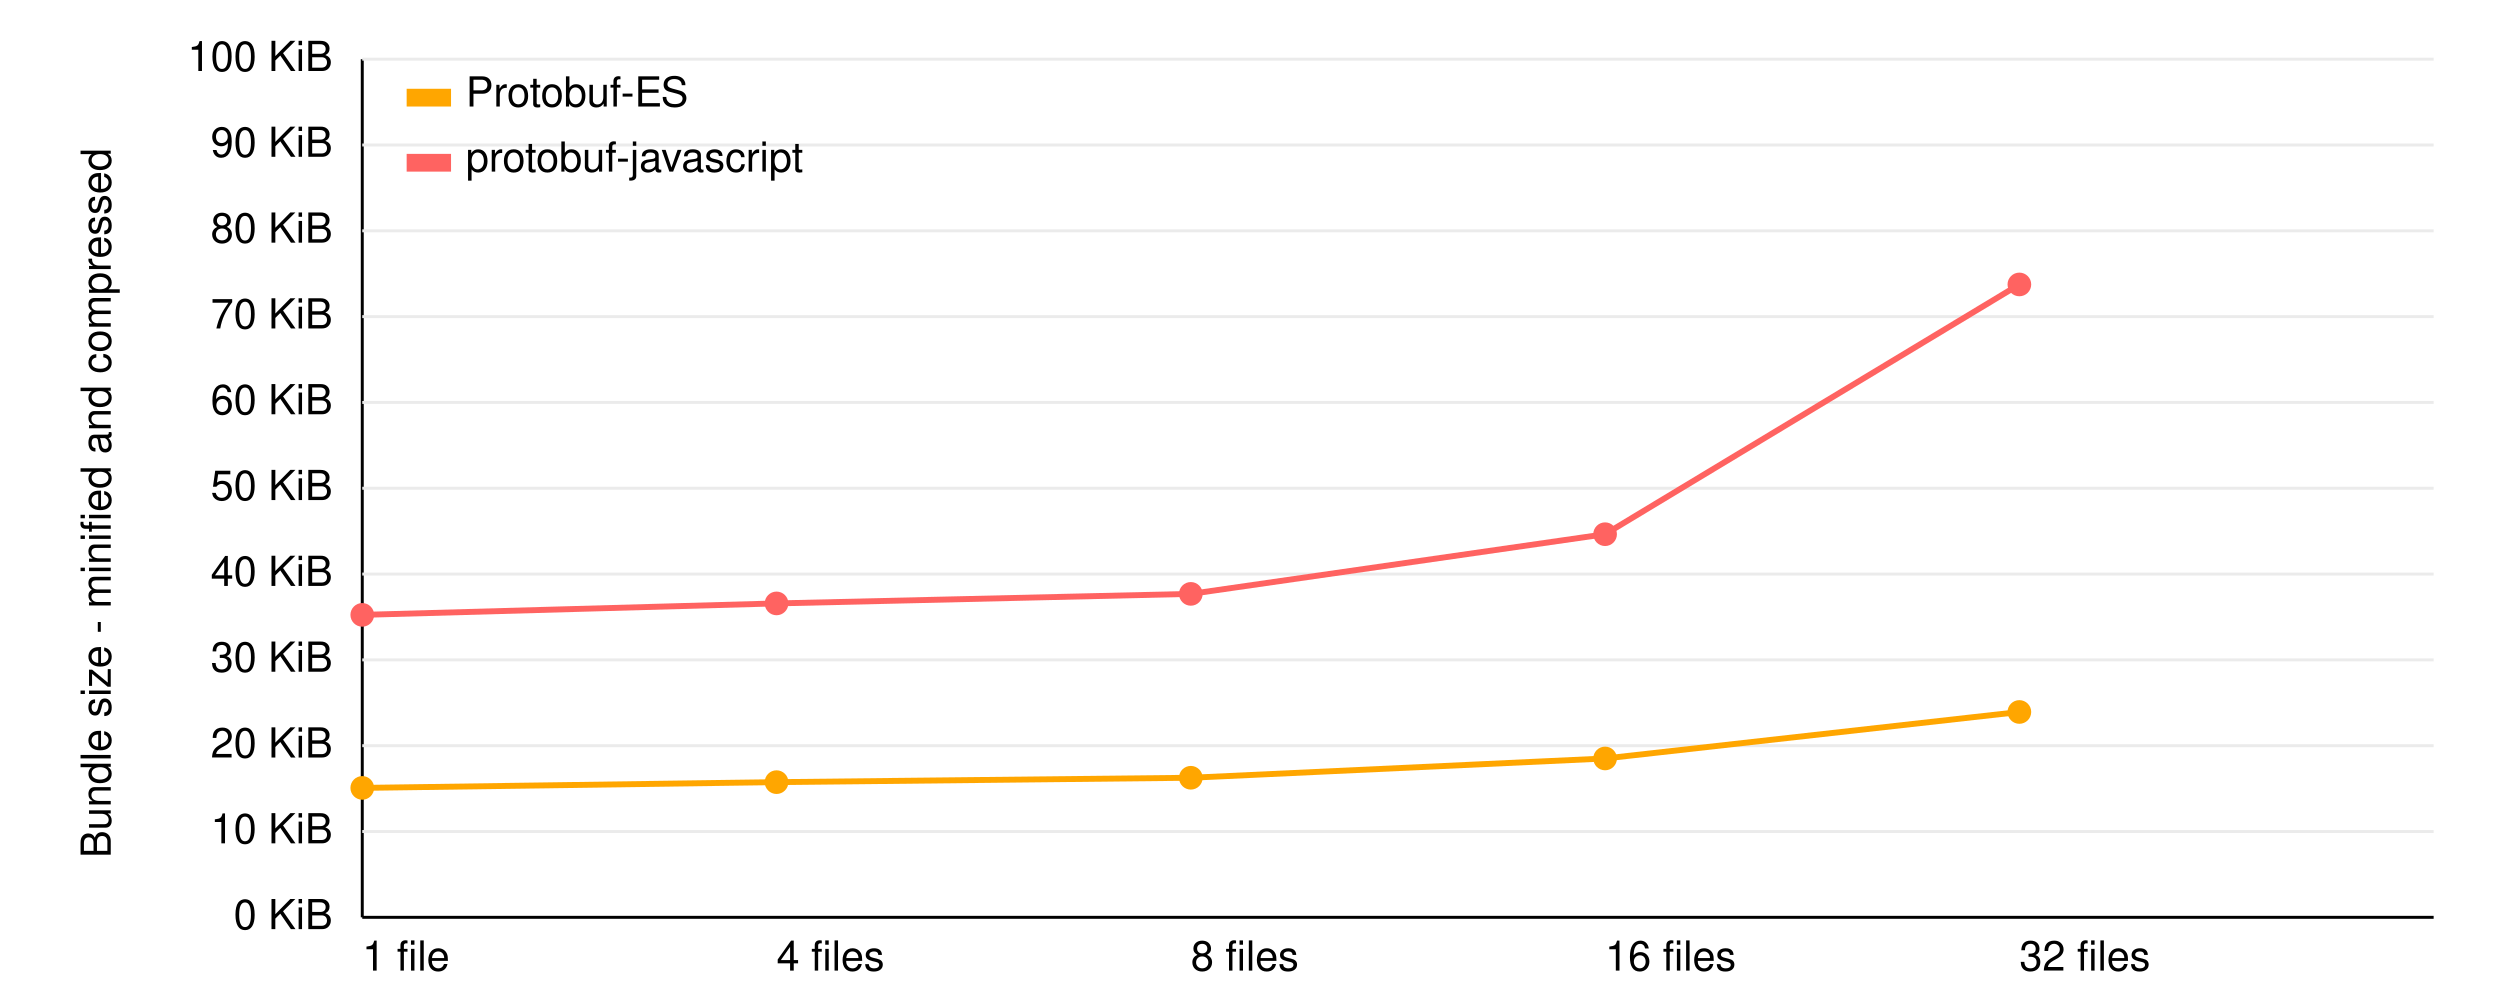
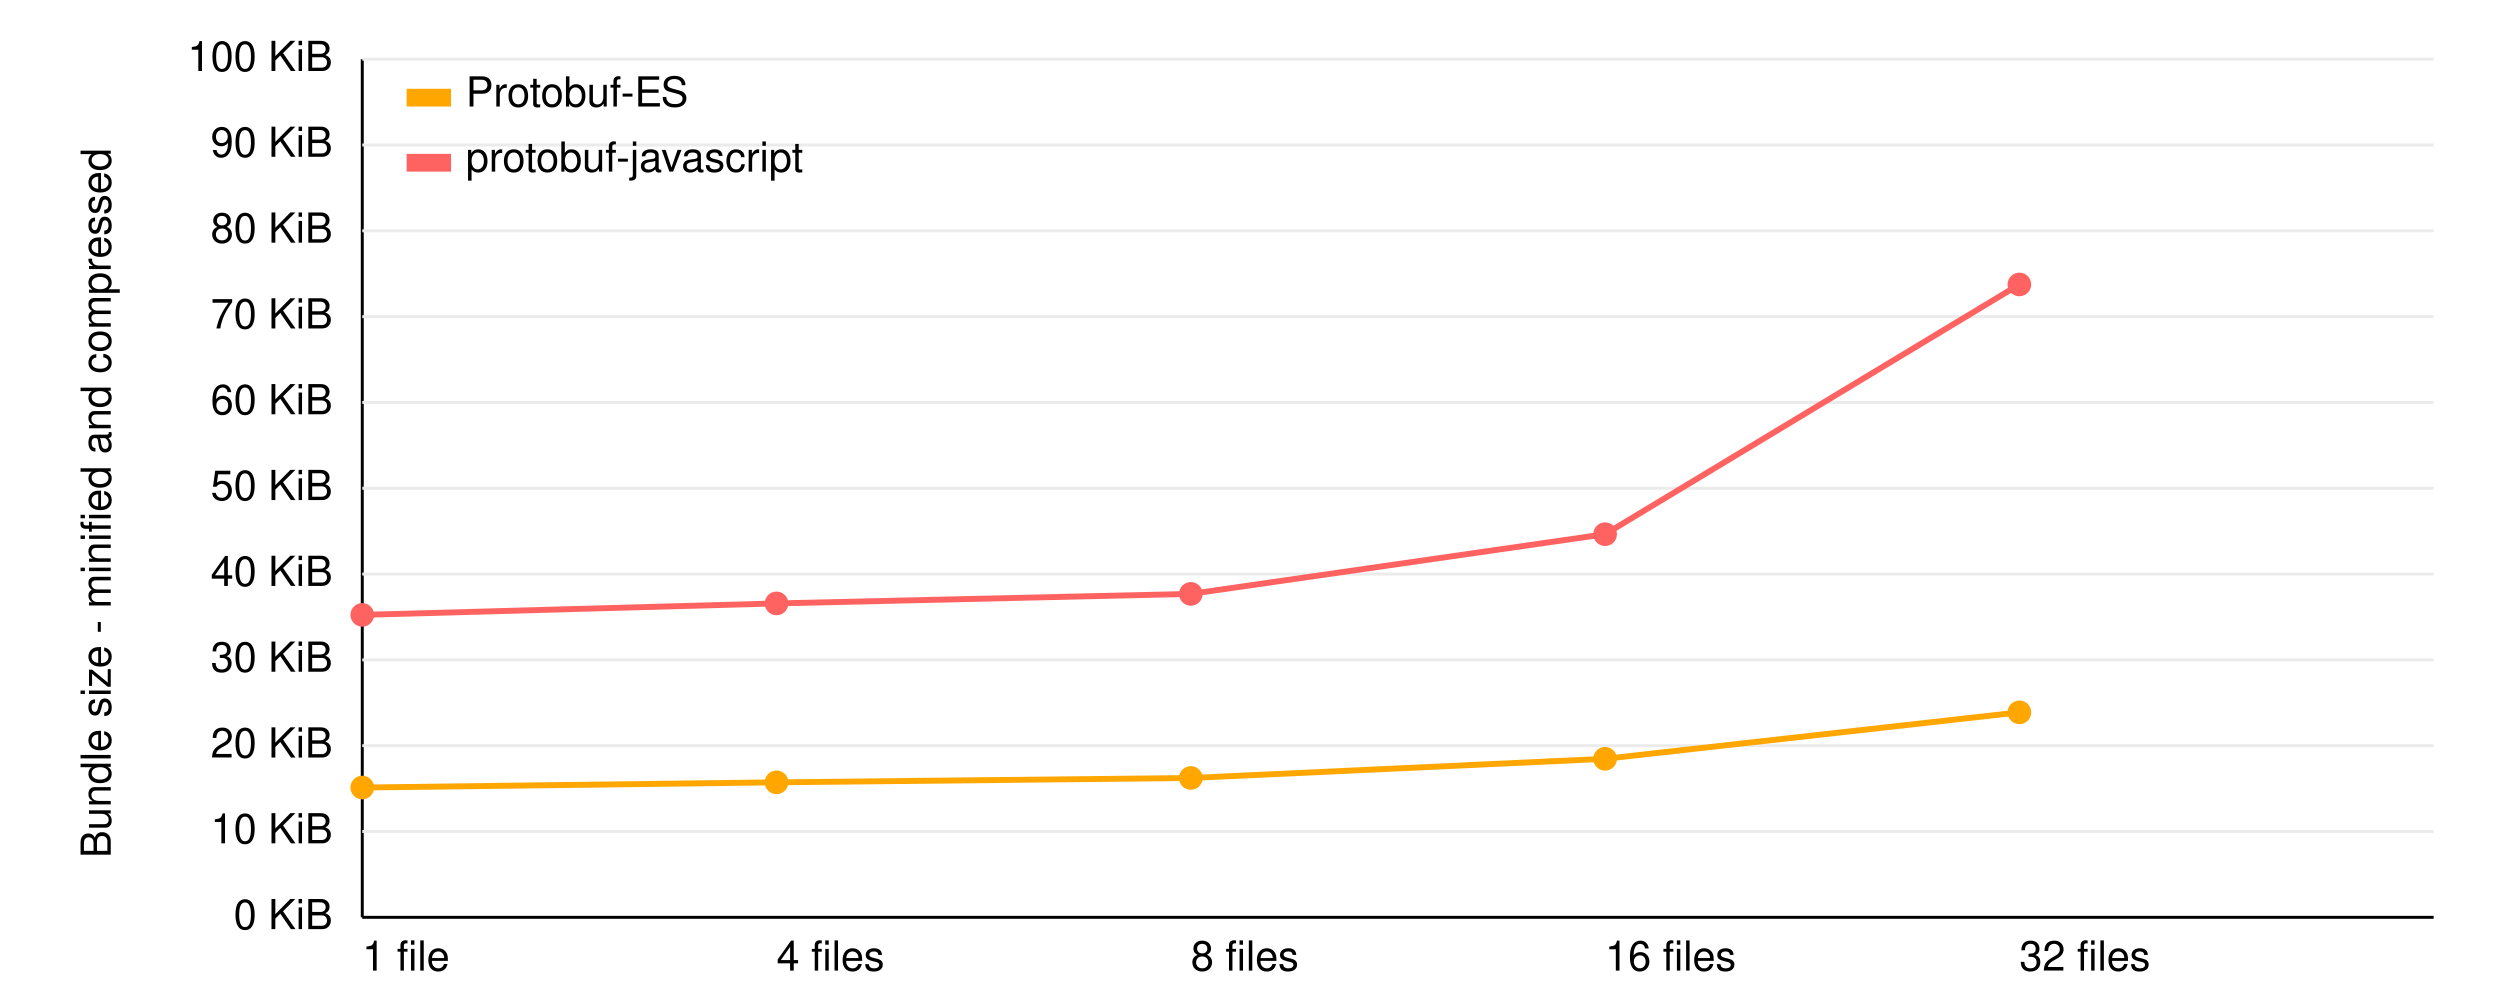
<svg xmlns="http://www.w3.org/2000/svg" version="1.1" width="820px" height="330px" viewBox="0 0 820 340" class="chart">
  <style>
      
      text {
        font: 14px Verdana, Helvetica, Arial, sans-serif;
      }
      
    </style>
  <g transform="translate(110,310)">
    <line y1="0" x2="700" stroke="black" />
    <text x="0" y="18" text-anchor="start">1 file</text>
    <text x="140" y="18" text-anchor="start">4 files</text>
    <text x="280" y="18" text-anchor="start">8 files</text>
    <text x="420" y="18" text-anchor="start">16 files</text>
    <text x="560" y="18" text-anchor="start">32 files</text>
  </g>
  <g transform="translate(110, 20)">
    <line x1="0" x2="0" y1="0" y2="290" stroke="black" />
    <g transform="rotate(-90), translate(-150,-85)">
      <text text-anchor="middle">Bundle size - minified and compressed</text>
    </g>
    <text x="-10" y="4" text-anchor="end">100 KiB</text>
    <line x1="0" x2="700" y1="0" y2="0" stroke="#ebebeb" />
    <text x="-10" y="33" text-anchor="end">90 KiB</text>
    <line x1="0" x2="700" y1="29" y2="29" stroke="#ebebeb" />
    <text x="-10" y="62" text-anchor="end">80 KiB</text>
    <line x1="0" x2="700" y1="58" y2="58" stroke="#ebebeb" />
    <text x="-10" y="91" text-anchor="end">70 KiB</text>
    <line x1="0" x2="700" y1="87" y2="87" stroke="#ebebeb" />
    <text x="-10" y="120" text-anchor="end">60 KiB</text>
    <line x1="0" x2="700" y1="116" y2="116" stroke="#ebebeb" />
    <text x="-10" y="149" text-anchor="end">50 KiB</text>
    <line x1="0" x2="700" y1="145" y2="145" stroke="#ebebeb" />
    <text x="-10" y="178" text-anchor="end">40 KiB</text>
    <line x1="0" x2="700" y1="174" y2="174" stroke="#ebebeb" />
    <text x="-10" y="207" text-anchor="end">30 KiB</text>
    <line x1="0" x2="700" y1="203" y2="203" stroke="#ebebeb" />
    <text x="-10" y="236" text-anchor="end">20 KiB</text>
    <line x1="0" x2="700" y1="232" y2="232" stroke="#ebebeb" />
    <text x="-10" y="265" text-anchor="end">10 KiB</text>
    <line x1="0" x2="700" y1="261" y2="261" stroke="#ebebeb" />
    <text x="-10" y="294" text-anchor="end">0 KiB</text>
  </g>
  <g transform="translate(110, 20)">
-     <polyline fill="none" stroke="#ffa600" stroke-width="2" points="0,246.265 140,244.319 280,242.835 420,236.313 560,220.604">
+     <polyline fill="none" stroke="#ffa600" stroke-width="2" points="0,246.137 140,244.384 280,242.909 420,236.424 560,220.731">
    </polyline>
-     <circle cx="0" cy="246.265" r="4" fill="#ffa600" />
-     <circle cx="140" cy="244.319" r="4" fill="#ffa600" />
-     <circle cx="280" cy="242.835" r="4" fill="#ffa600" />
-     <circle cx="420" cy="236.313" r="4" fill="#ffa600" />
-     <circle cx="560" cy="220.604" r="4" fill="#ffa600" />
+     <circle cx="0" cy="246.137" r="4" fill="#ffa600" />
+     <circle cx="140" cy="244.384" r="4" fill="#ffa600" />
+     <circle cx="280" cy="242.909" r="4" fill="#ffa600" />
+     <circle cx="420" cy="236.424" r="4" fill="#ffa600" />
+     <circle cx="560" cy="220.731" r="4" fill="#ffa600" />
  </g>
  <g transform="translate(110, 20)">
    <polyline fill="none" stroke="#ff6361" stroke-width="2" points="0,187.789 140,183.918 280,180.695 420,160.528 560,76.125">
    </polyline>
    <circle cx="0" cy="187.789" r="4" fill="#ff6361" />
    <circle cx="140" cy="183.918" r="4" fill="#ff6361" />
    <circle cx="280" cy="180.695" r="4" fill="#ff6361" />
    <circle cx="420" cy="160.528" r="4" fill="#ff6361" />
    <circle cx="560" cy="76.125" r="4" fill="#ff6361" />
  </g>
  <g transform="translate(125, 30)">
    <g transform="translate(0, 0)">
      <rect width="15" height="6" fill="#ffa600" />
      <text x="20" y="6">Protobuf-ES</text>
    </g>
    <g transform="translate(0, 22)">
      <rect width="15" height="6" fill="#ff6361" />
      <text x="20" y="6">protobuf-javascript</text>
    </g>
  </g>
</svg>
